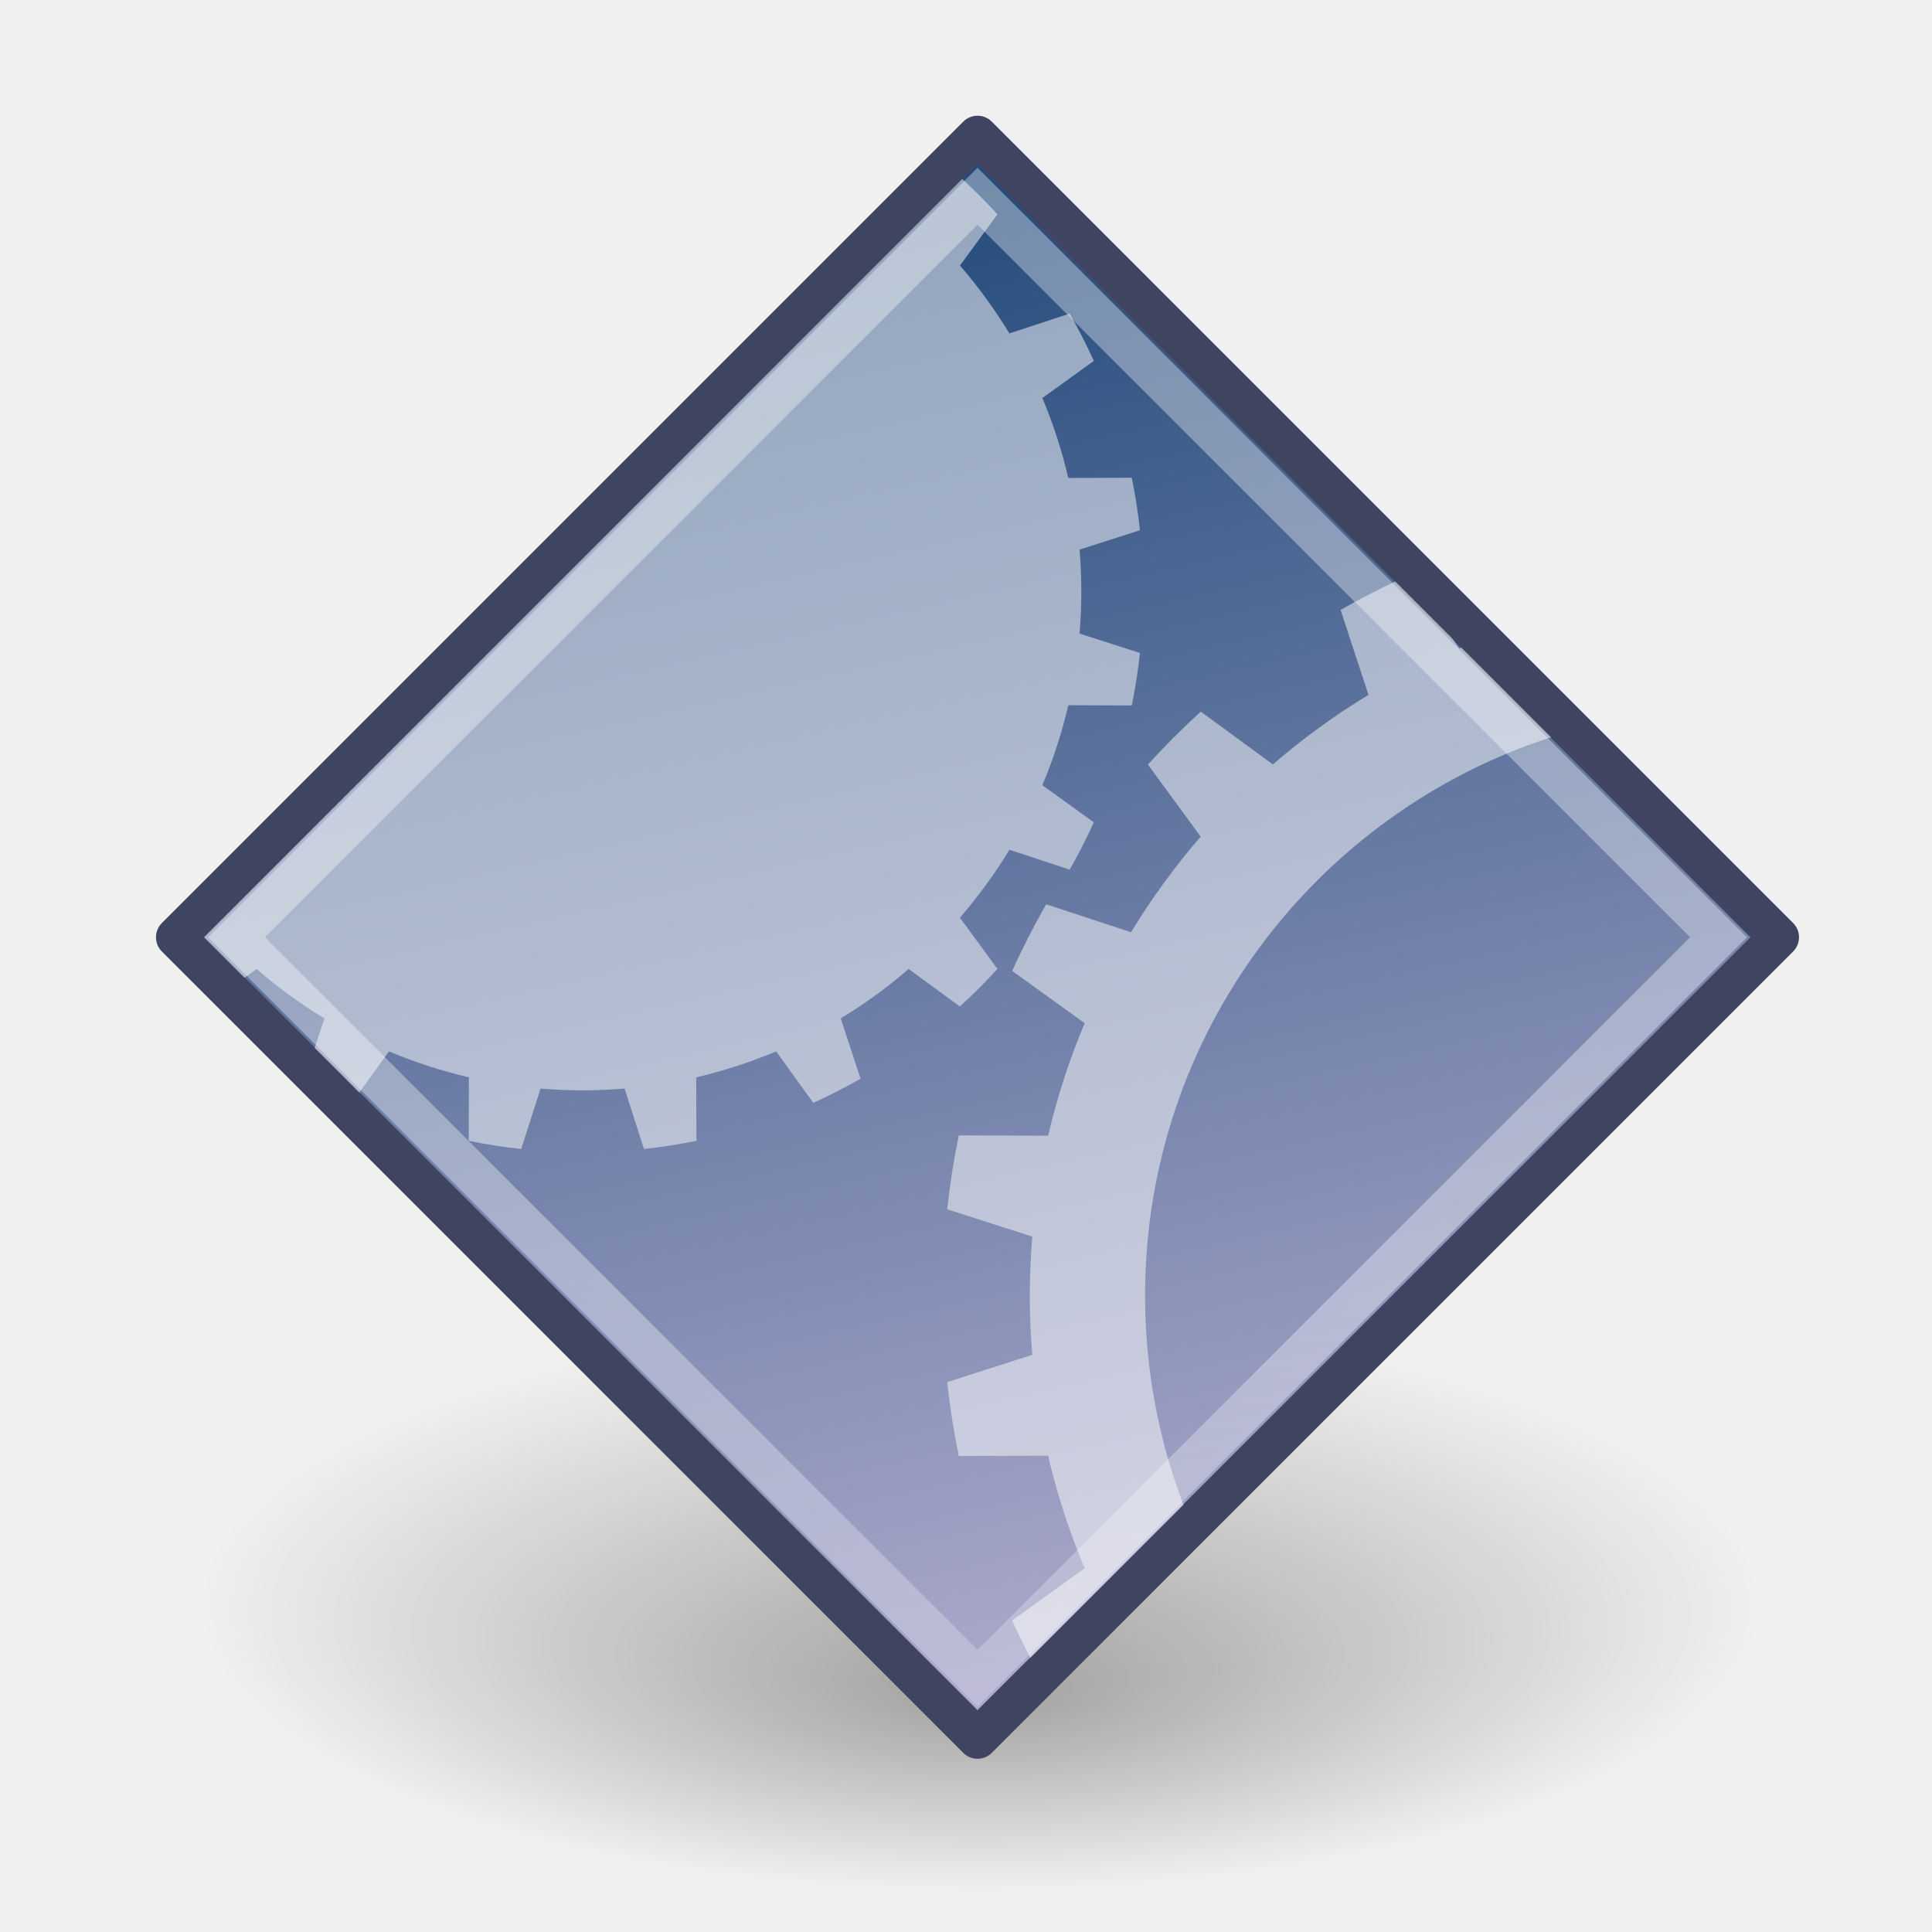
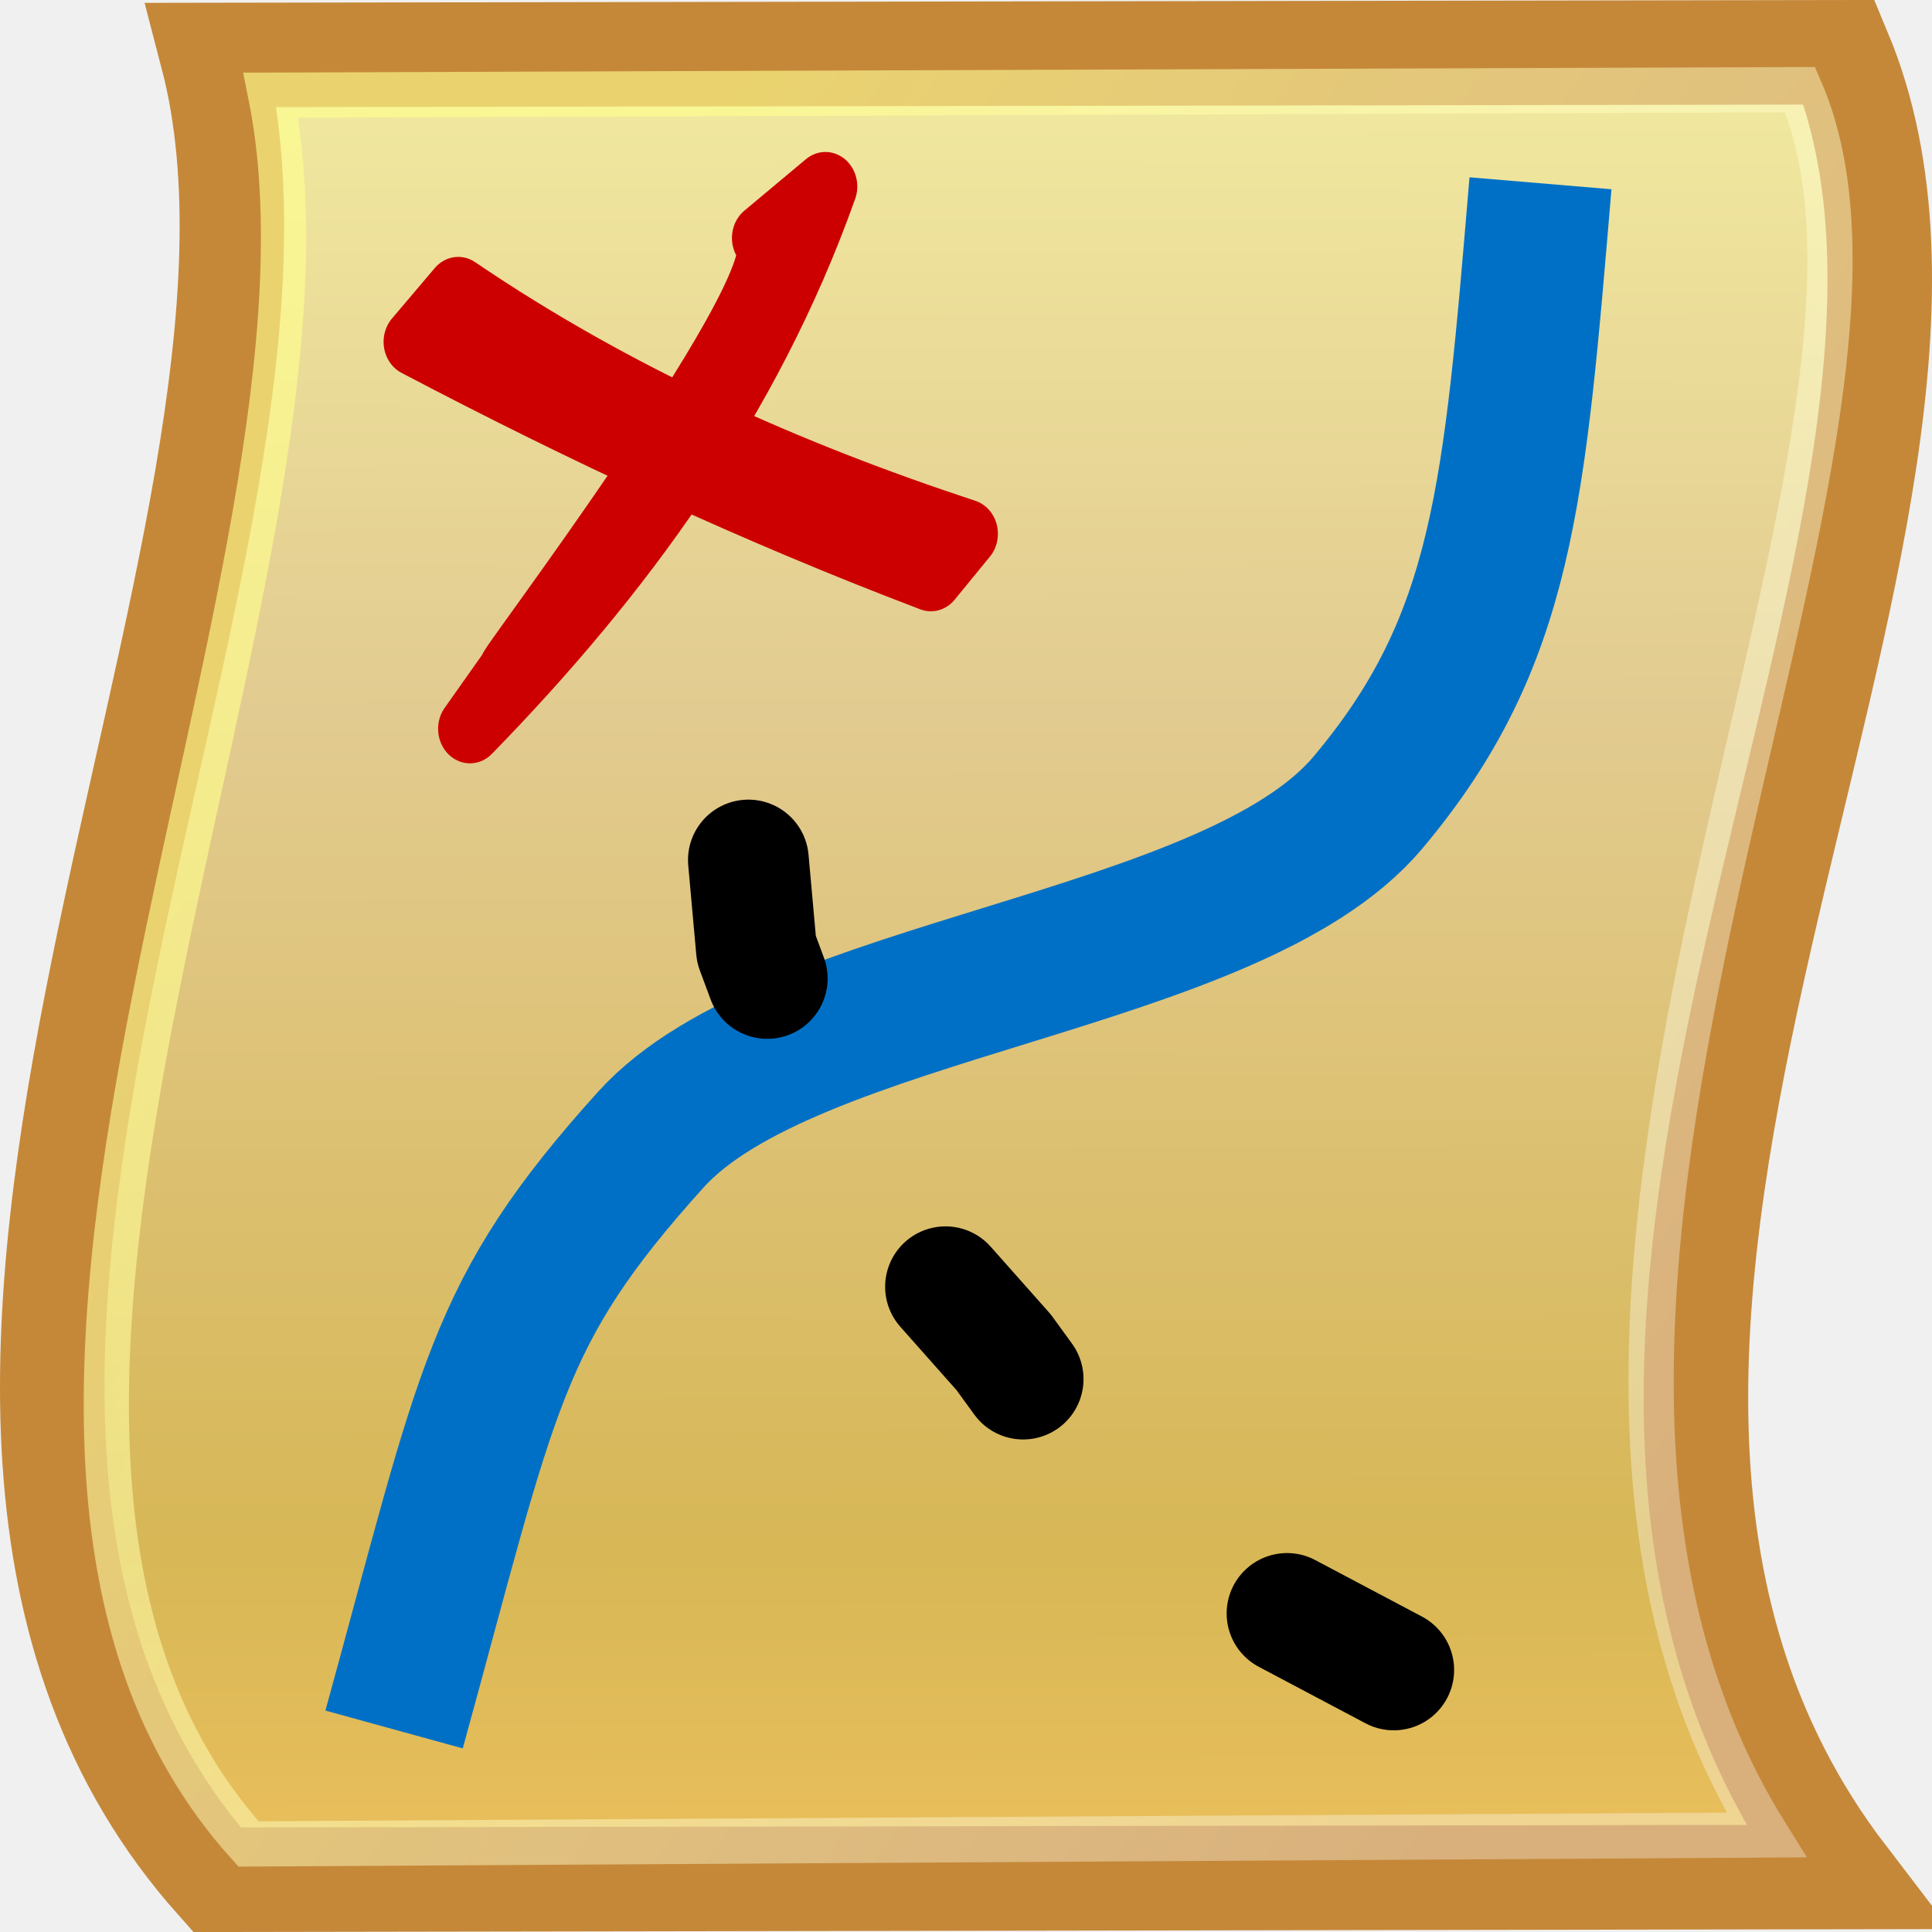
- <svg xmlns="http://www.w3.org/2000/svg" xmlns:xlink="http://www.w3.org/1999/xlink" width="48px" height="48px" id="svg53383">
-   <defs id="defs3">
-     <linearGradient id="linearGradient4746">
-       <stop style="stop-color:#ffffff;stop-opacity:1;" offset="0" id="stop4748" />
-       <stop style="stop-color:#ffffff;stop-opacity:0;" offset="1" id="stop4750" />
+ <svg xmlns="http://www.w3.org/2000/svg" xmlns:xlink="http://www.w3.org/1999/xlink" id="svg2488" width="128" height="128" version="1.0">
+   <defs id="defs2491">
+     <linearGradient id="linearGradient3801">
+       <stop style="stop-color: rgb(0, 130, 0); stop-opacity: 1;" offset="0" id="stop3803" />
+       <stop style="stop-color: rgb(0, 130, 0); stop-opacity: 0;" offset="1" id="stop3805" />
    </linearGradient>
-     <linearGradient id="linearGradient2300">
-       <stop id="stop2302" offset="0" style="stop-color:#000000;stop-opacity:0.327;" />
-       <stop id="stop2304" offset="1" style="stop-color:#000000;stop-opacity:0;" />
+     <linearGradient id="linearGradient3793">
+       <stop style="stop-color: rgb(0, 130, 0); stop-opacity: 1;" offset="0" id="stop3795" />
+       <stop style="stop-color: rgb(0, 130, 0); stop-opacity: 0;" offset="1" id="stop3797" />
    </linearGradient>
-     <linearGradient id="aigrd1" gradientUnits="userSpaceOnUse" x1="99.777" y1="15.424" x2="153" y2="248.631">
-       <stop offset="0" style="stop-color:#184375" id="stop53300" />
-       <stop offset="1" style="stop-color:#C8BDDC" id="stop53302" />
+     <linearGradient id="linearGradient4198">
+       <stop style="stop-color: rgb(255, 255, 255); stop-opacity: 1;" offset="0" id="stop4200" />
+       <stop style="stop-color: rgb(255, 255, 255); stop-opacity: 0.573;" offset="1" id="stop4202" />
    </linearGradient>
-     <linearGradient xlink:href="#aigrd1" id="linearGradient53551" gradientUnits="userSpaceOnUse" x1="99.777" y1="15.424" x2="153" y2="248.631" gradientTransform="matrix(0.200685,0,0,0.200685,-0.585758,-1.050787)" />
-     <radialGradient gradientUnits="userSpaceOnUse" r="11.69" fy="72.568" fx="14.288" cy="68.873" cx="14.288" gradientTransform="matrix(1.399258,-2.234445e-7,8.196178e-8,0.513264,4.365074,4.839285)" id="radialGradient2308" xlink:href="#linearGradient2300" />
-     <linearGradient xlink:href="#linearGradient4746" id="linearGradient4752" x1="25.625" y1="31.786" x2="25.821" y2="58.911" gradientUnits="userSpaceOnUse" />
+     <linearGradient id="linearGradient4181">
+       <stop style="stop-color: rgb(204, 0, 0); stop-opacity: 1;" offset="0" id="stop4183" />
+       <stop style="stop-color: rgb(247, 15, 15); stop-opacity: 1;" offset="1" id="stop4185" />
+     </linearGradient>
+     <linearGradient id="linearGradient5048">
+       <stop style="stop-color: black; stop-opacity: 0;" offset="0" id="stop5050" />
+       <stop id="stop5056" offset="0.5" style="stop-color: black; stop-opacity: 1;" />
+       <stop style="stop-color: black; stop-opacity: 0;" offset="1" id="stop5052" />
+     </linearGradient>
+     <linearGradient id="linearGradient3289">
+       <stop style="stop-color: rgb(255, 255, 142); stop-opacity: 1;" offset="0" id="stop3291" />
+       <stop style="stop-color: rgb(255, 255, 255); stop-opacity: 0.534;" offset="1" id="stop3293" />
+     </linearGradient>
+     <linearGradient id="linearGradient7336">
+       <stop id="stop7338" offset="0" style="stop-color: rgb(236, 192, 92); stop-opacity: 1;" />
+       <stop style="stop-color: rgb(215, 183, 86); stop-opacity: 1;" offset="0.193" id="stop7340" />
+       <stop id="stop4206" offset="0.636" style="stop-color: rgb(226, 203, 144); stop-opacity: 1;" />
+       <stop id="stop7342" offset="1" style="stop-color: rgb(242, 235, 160); stop-opacity: 1;" />
+     </linearGradient>
+     <linearGradient xlink:href="#linearGradient4181" id="linearGradient4187" x1="30.23" y1="33.539" x2="16.131" y2="13.761" gradientUnits="userSpaceOnUse" />
+     <linearGradient id="aigrd1" gradientUnits="userSpaceOnUse" x1="12.487" y1="3.732" x2="31.081" y2="36.033">
+       <stop offset="0" style="stop-color: rgb(210, 210, 210); stroke-dasharray: none; stroke-miterlimit: 4; stroke-width: 1.217;" id="stop16177" />
+       <stop offset="1" style="stop-color: rgb(237, 237, 237); stroke-dasharray: none; stroke-miterlimit: 4; stroke-width: 1.217;" id="stop16179" />
+     </linearGradient>
+     <linearGradient id="linearGradient3300">
+       <stop id="stop3557" offset="0" style="stop-color: rgb(242, 242, 242); stop-opacity: 1;" />
+       <stop id="stop3559" offset="1" style="stop-color: rgb(208, 208, 208); stop-opacity: 1;" />
+     </linearGradient>
+     <linearGradient id="linearGradient3563">
+       <stop id="stop3565" offset="0" style="stop-color: rgb(255, 255, 255); stop-opacity: 1;" />
+       <stop id="stop3567" offset="1" style="stop-color: rgb(147, 147, 147); stop-opacity: 1;" />
+     </linearGradient>
+     <linearGradient gradientTransform="matrix(0.354101, 0, 0, 0.354101, 1.63868, -0.0836492)" y2="35.569" x2="64.388" y1="65.124" x1="64.388" gradientUnits="userSpaceOnUse" id="XMLID_39_">
+       <stop id="stop336" style="stop-color: rgb(255, 255, 255);" offset="0" />
+       <stop id="stop338" style="stop-color: rgb(255, 98, 0);" offset="0.854" />
+       <stop id="stop340" style="stop-color: rgb(242, 93, 0);" offset="1" />
+       <midPointStop id="midPointStop335" style="stop-color:#FFFFFF" offset="0" />
+       <midPointStop id="midPointStop337" style="stop-color:#FFFFFF" offset="0.5" />
+       <midPointStop id="midPointStop339" style="stop-color:#FF6200" offset="0.854" />
+       <midPointStop id="midPointStop341" style="stop-color:#FF6200" offset="0.5" />
+       <midPointStop id="midPointStop343" style="stop-color:#F25D00" offset="1" />
+     </linearGradient>
+     <linearGradient gradientTransform="matrix(0.314683, 0, 0, 0.314683, 4.12826, 3.74287)" y2="59.8" x2="48.046" y1="117.52" x1="80.224" gradientUnits="userSpaceOnUse" id="XMLID_2_">
+       <stop id="stop17" style="stop-color: rgb(204, 204, 204);" offset="0" />
+       <stop id="stop19" style="stop-color: rgb(255, 255, 255);" offset="0.983" />
+       <midPointStop id="midPointStop48" style="stop-color:#CCCCCC" offset="0" />
+       <midPointStop id="midPointStop50" style="stop-color:#CCCCCC" offset="0.5" />
+       <midPointStop id="midPointStop52" style="stop-color:#FFFFFF" offset="0.983" />
+     </linearGradient>
+     <linearGradient id="linearGradient2299">
+       <stop id="stop2301" offset="0" style="stop-color: rgb(255, 255, 255); stop-opacity: 1;" />
+       <stop id="stop2303" offset="1" style="stop-color: rgb(255, 255, 255); stop-opacity: 0;" />
+     </linearGradient>
+     <linearGradient id="linearGradient2307">
+       <stop id="stop2309" offset="0" style="stop-color: rgb(237, 212, 0); stop-opacity: 1;" />
+       <stop id="stop2311" offset="1" style="stop-color: rgb(153, 136, 0); stop-opacity: 1;" />
+     </linearGradient>
+     <linearGradient id="linearGradient2329">
+       <stop id="stop2331" offset="0" style="stop-color: rgb(0, 0, 0); stop-opacity: 0.186;" />
+       <stop id="stop2333" offset="1" style="stop-color: rgb(255, 255, 255); stop-opacity: 1;" />
+     </linearGradient>
+     <linearGradient id="linearGradient2341">
+       <stop style="stop-color: rgb(0, 0, 0); stop-opacity: 1;" offset="0" id="stop2343" />
+       <stop style="stop-color: rgb(0, 0, 0); stop-opacity: 0;" offset="1" id="stop2345" />
+     </linearGradient>
+     <linearGradient id="linearGradient2378">
+       <stop id="stop2380" offset="0" style="stop-color: rgb(87, 87, 87); stop-opacity: 1;" />
+       <stop id="stop2382" offset="1" style="stop-color: rgb(87, 87, 87); stop-opacity: 0;" />
+     </linearGradient>
+     <linearGradient id="linearGradient2406">
+       <stop id="stop2408" offset="0" style="stop-color: rgb(124, 126, 121); stop-opacity: 1;" />
+       <stop style="stop-color: rgb(132, 134, 129); stop-opacity: 1;" offset="0.172" id="stop2414" />
+       <stop id="stop2410" offset="1" style="stop-color: rgb(137, 140, 134); stop-opacity: 1;" />
+     </linearGradient>
+     <linearGradient xlink:href="#linearGradient3289" id="linearGradient4034" gradientUnits="userSpaceOnUse" gradientTransform="matrix(-0.00603462, -0.958809, 1.29051, -0.00448353, -19.5963, 45.1767)" x1="36.881" y1="20.812" x2="23.074" y2="43.531" />
+     <linearGradient xlink:href="#linearGradient7336" id="linearGradient4037" gradientUnits="userSpaceOnUse" gradientTransform="matrix(-0.00268541, -0.958817, 1.29052, -0.00199517, -19.6938, 45.1029)" x1="11.002" y1="29.757" x2="46.999" y2="29.757" />
+     <linearGradient xlink:href="#XMLID_2_" id="linearGradient4111" gradientUnits="userSpaceOnUse" gradientTransform="matrix(0.0393106, 0, 0, 0.0194718, 25.0392, 27.618)" x1="52.006" y1="166.133" x2="14.049" y2="-42.219" />
+     <radialGradient xlink:href="#linearGradient2378" id="radialGradient4113" gradientUnits="userSpaceOnUse" gradientTransform="matrix(0.131291, 0, 0, 0.156352, 22.5903, 25.9721)" cx="24.195" cy="10.578" fx="24.195" fy="10.578" r="15.243" />
+     <linearGradient xlink:href="#XMLID_39_" id="linearGradient4115" gradientUnits="userSpaceOnUse" gradientTransform="matrix(0.041315, 0, 0, 0.041315, 23.1323, 25.8042)" x1="64.388" y1="65.124" x2="64.388" y2="35.569" />
+     <radialGradient xlink:href="#linearGradient2299" id="radialGradient4117" gradientUnits="userSpaceOnUse" gradientTransform="matrix(0.47838, 0, 0, 0.490192, 19.9757, 16.6503)" cx="7.533" cy="24.203" fx="7.533" fy="24.203" r="8.245" />
+     <radialGradient xlink:href="#linearGradient2341" id="radialGradient4119" gradientUnits="userSpaceOnUse" gradientTransform="matrix(0.47838, 0, 0, -0.490192, 22.3346, 38.1062)" cx="11.681" cy="19.554" fx="11.681" fy="19.554" r="8.245" />
+     <linearGradient xlink:href="#linearGradient7336" id="linearGradient4160" gradientUnits="userSpaceOnUse" gradientTransform="matrix(-0.00268541, -0.958817, 1.29052, -0.00199517, -19.6938, 45.1029)" x1="11.002" y1="29.757" x2="46.999" y2="29.757" />
+     <linearGradient xlink:href="#linearGradient3289" id="linearGradient4162" gradientUnits="userSpaceOnUse" gradientTransform="matrix(-0.00603462, -0.958809, 1.29051, -0.00448353, -19.5963, 45.1767)" x1="36.881" y1="20.812" x2="23.074" y2="43.531" />
+     <linearGradient xlink:href="#linearGradient3289" id="linearGradient4174" gradientUnits="userSpaceOnUse" gradientTransform="matrix(-0.00603462, -0.958809, 1.29051, -0.00448353, -19.5963, 45.1767)" x1="36.881" y1="20.812" x2="23.074" y2="43.531" />
+     <linearGradient xlink:href="#linearGradient7336" id="linearGradient4177" gradientUnits="userSpaceOnUse" gradientTransform="matrix(-0.00268541, -0.958817, 1.29052, -0.00199517, -19.6938, 45.1029)" x1="11.002" y1="29.757" x2="46.999" y2="29.757" />
+     <linearGradient xlink:href="#linearGradient3289" id="linearGradient2483" gradientUnits="userSpaceOnUse" gradientTransform="matrix(-0.0200831, -3.4544, 4.2948, -0.0161533, -63.1931, 164.667)" x1="36.881" y1="20.812" x2="23.074" y2="43.531" />
+     <linearGradient xlink:href="#linearGradient7336" id="linearGradient2486" gradientUnits="userSpaceOnUse" gradientTransform="matrix(-0.00893698, -3.45443, 4.29483, -0.0071882, -63.5175, 164.401)" x1="11.002" y1="29.757" x2="46.999" y2="29.757" />
  </defs>
-   <g id="layer2">
-     <path transform="matrix(1.18638,0,0,1.18638,-4.539687,-7.794678)" d="M 44.286 38.714 A 19.929 9.837 0 1 1  4.429,38.714 A 19.929 9.837 0 1 1  44.286 38.714 z" id="path1538" style="color:#000000;fill:url(#radialGradient2308);fill-opacity:1;fill-rule:evenodd;stroke:none;stroke-width:0.5;stroke-linecap:round;stroke-linejoin:miter;stroke-miterlimit:4;stroke-dashoffset:0;stroke-opacity:1;marker:none;marker-start:none;marker-mid:none;marker-end:none;visibility:visible;display:inline;overflow:visible" />
+   <path style="overflow: visible; marker: none; fill: url(#linearGradient2486) rgb(0, 0, 0); fill-opacity: 1; fill-rule: evenodd; stroke: rgb(197, 136, 57); stroke-width: 6.925; stroke-linecap: butt; stroke-linejoin: miter; stroke-miterlimit: 4; stroke-dasharray: none; stroke-dashoffset: 0pt; stroke-opacity: 1; visibility: visible; display: block;" d="M 14.371,124.537 C -13.802,92.865 22.494,35.947 14.058,3.643 L 121.869,3.463 C 134.856,34.562 94.756,88.493 122.181,124.357 L 14.371,124.537 z" id="path6459" />
+   <path style="overflow: visible; marker: none; opacity: 0.629; fill: none; fill-opacity: 1; fill-rule: evenodd; stroke: url(#linearGradient2483) rgb(0, 0, 0); stroke-width: 2.996; stroke-linecap: butt; stroke-linejoin: miter; stroke-miterlimit: 4; stroke-dashoffset: 0pt; stroke-opacity: 1; visibility: visible; display: block;" d="M 16.465,122.166 C -8.297,94.702 24.327,38.069 17.938,6.305 L 119.261,5.94 C 129.652,29.778 94.639,85.723 117.021,121.572 L 16.465,122.166 z" id="path16506" />
+   <path style="fill: none; fill-opacity: 1; fill-rule: evenodd; stroke: rgb(0, 112, 198); stroke-width: 9.438; stroke-linecap: butt; stroke-linejoin: miter; stroke-miterlimit: 4; stroke-dasharray: none; stroke-opacity: 1;" d="M 26.109,114.583 C 32.391,91.77 32.741,87.011 43.11,75.512 C 52.315,65.305 81.597,63.896 90.619,53.182 C 99.641,42.468 100.324,32.746 102.061,12.143" id="path3216" />
+   <g id="g3551" transform="matrix(1.58513, -0.4171, 0.385284, 1.71603, 8.86323, 8.19939)">
+     <path d="M 11.319,9.224 C 16.642,14.693 22.769,19.124 29.211,22.931 L 27.442,24.16 C 21.102,20.045 15.053,15.499 9.184,10.652 L 11.319,9.224 z" id="path2565" style="overflow: visible; marker: none; opacity: 1; fill: rgb(204, 0, 0); fill-opacity: 1; fill-rule: nonzero; stroke: rgb(204, 0, 0); stroke-width: 2.589; stroke-linecap: round; stroke-linejoin: round; stroke-miterlimit: 4; stroke-dasharray: none; stroke-dashoffset: 0pt; stroke-opacity: 1; visibility: visible; display: inline;" />
+     <path d="M 26.739,8.921 C 21.868,15.953 15.247,21.081 7.907,25.282 L 10.088,23.521 C 8.724,24.379 25.574,11.804 23.852,10.208 L 26.739,8.921 z" id="path2575" style="overflow: visible; marker: none; opacity: 1; fill: rgb(204, 0, 0); fill-opacity: 1; fill-rule: nonzero; stroke: rgb(204, 0, 0); stroke-width: 2.589; stroke-linecap: round; stroke-linejoin: round; stroke-miterlimit: 4; stroke-dasharray: none; stroke-dashoffset: 0pt; stroke-opacity: 1; visibility: visible; display: inline;" />
  </g>
-   <g id="layer1">
-     <path style="fill:url(#linearGradient53551);fill-rule:nonzero;stroke:#3f4561;stroke-width:1;stroke-linecap:round;stroke-linejoin:round;stroke-miterlimit:4;stroke-opacity:1" d="M 24.286,43.196 L 4.375,23.286 L 24.286,3.375 L 44.196,23.286 L 24.286,43.196 L 24.286,43.196 z " id="path53304" />
-     <path style="opacity:0.5;fill:#ffffff;fill-rule:nonzero;stroke:none;stroke-miterlimit:4" d="M 8.926,27.145 L 9.664,26.121 C 10.301,26.389 10.965,26.606 11.65,26.766 L 11.645,28.343 C 12.072,28.431 12.508,28.499 12.949,28.547 L 13.43,27.045 C 13.775,27.074 14.122,27.089 14.474,27.089 C 14.825,27.089 15.173,27.074 15.517,27.045 L 15.999,28.547 C 16.44,28.499 16.875,28.431 17.303,28.343 L 17.297,26.766 C 17.983,26.606 18.646,26.389 19.283,26.121 L 20.206,27.4 C 20.608,27.218 21,27.018 21.38,26.8 L 20.888,25.302 C 21.485,24.94 22.049,24.529 22.575,24.074 L 23.847,25.006 C 24.173,24.709 24.485,24.397 24.781,24.072 L 23.849,22.8 C 24.304,22.274 24.715,21.71 25.078,21.112 L 26.576,21.605 C 26.793,21.224 26.994,20.832 27.176,20.43 L 25.897,19.508 C 26.165,18.871 26.382,18.207 26.542,17.521 L 28.118,17.527 C 28.207,17.1 28.274,16.664 28.322,16.223 L 26.821,15.741 C 26.85,15.397 26.865,15.049 26.865,14.698 C 26.865,14.347 26.849,13.999 26.821,13.655 L 28.322,13.173 C 28.275,12.732 28.206,12.297 28.118,11.869 L 26.541,11.875 C 26.382,11.189 26.165,10.525 25.897,9.889 L 27.176,8.966 C 26.994,8.564 26.793,8.172 26.576,7.791 L 25.078,8.284 C 24.715,7.687 24.304,7.123 23.85,6.597 L 24.781,5.325 C 24.503,5.019 24.21,4.727 23.906,4.447 L 5.067,23.286 L 6.074,24.293 L 6.373,24.074 C 6.898,24.529 7.463,24.94 8.06,25.302 L 7.818,26.037 L 8.926,27.145 L 8.926,27.145 z " id="path53361" />
-     <path style="opacity:0.5;fill:#ffffff;fill-rule:nonzero;stroke:none;stroke-miterlimit:4" d="M 28.449,32.191 C 28.449,25.706 32.683,20.212 38.536,18.317 L 36.309,16.09 C 36.292,16.097 36.275,16.103 36.259,16.11 L 36.077,15.858 L 34.665,14.446 C 34.202,14.665 33.748,14.901 33.306,15.154 L 34,17.263 C 33.159,17.773 32.364,18.352 31.624,18.992 L 29.833,17.68 C 29.374,18.098 28.936,18.536 28.519,18.995 L 29.83,20.786 C 29.19,21.526 28.611,22.32 28.101,23.161 L 25.992,22.467 C 25.685,23.004 25.403,23.556 25.147,24.122 L 26.948,25.42 C 26.57,26.317 26.265,27.251 26.04,28.217 L 23.82,28.208 C 23.696,28.811 23.6,29.423 23.533,30.044 L 25.647,30.723 C 25.607,31.207 25.585,31.697 25.585,32.191 C 25.585,32.686 25.607,33.176 25.647,33.66 L 23.533,34.338 C 23.6,34.959 23.696,35.572 23.82,36.174 L 26.04,36.166 C 26.265,37.131 26.57,38.066 26.948,38.962 L 25.147,40.261 C 25.289,40.576 25.441,40.886 25.599,41.191 L 29.403,37.388 C 28.787,35.773 28.449,34.022 28.449,32.191 L 28.449,32.191 z " id="path53363" />
-     <path id="path4736" d="M 24.286,41.696 L 5.875,23.286 L 24.286,4.875 L 42.696,23.286 L 24.286,41.696 L 24.286,41.696 z " style="fill:none;fill-rule:nonzero;stroke:url(#linearGradient4752);stroke-width:1;stroke-linecap:butt;stroke-linejoin:miter;stroke-miterlimit:4;stroke-opacity:1;opacity:0.357" />
-   </g>
+   <path style="fill: none; fill-rule: evenodd; stroke: rgb(0, 0, 0); stroke-width: 8; stroke-linecap: round; stroke-linejoin: round; stroke-miterlimit: 4; stroke-dasharray: 8, 24; stroke-dashoffset: 0pt; stroke-opacity: 1;" d="M 92.339,110.638 L 75.195,101.561 L 66.496,89.594 L 55.377,77.059 L 50.115,62.897 L 48.728,47.484 L 48.728,47.484" id="path2473" />
</svg>
